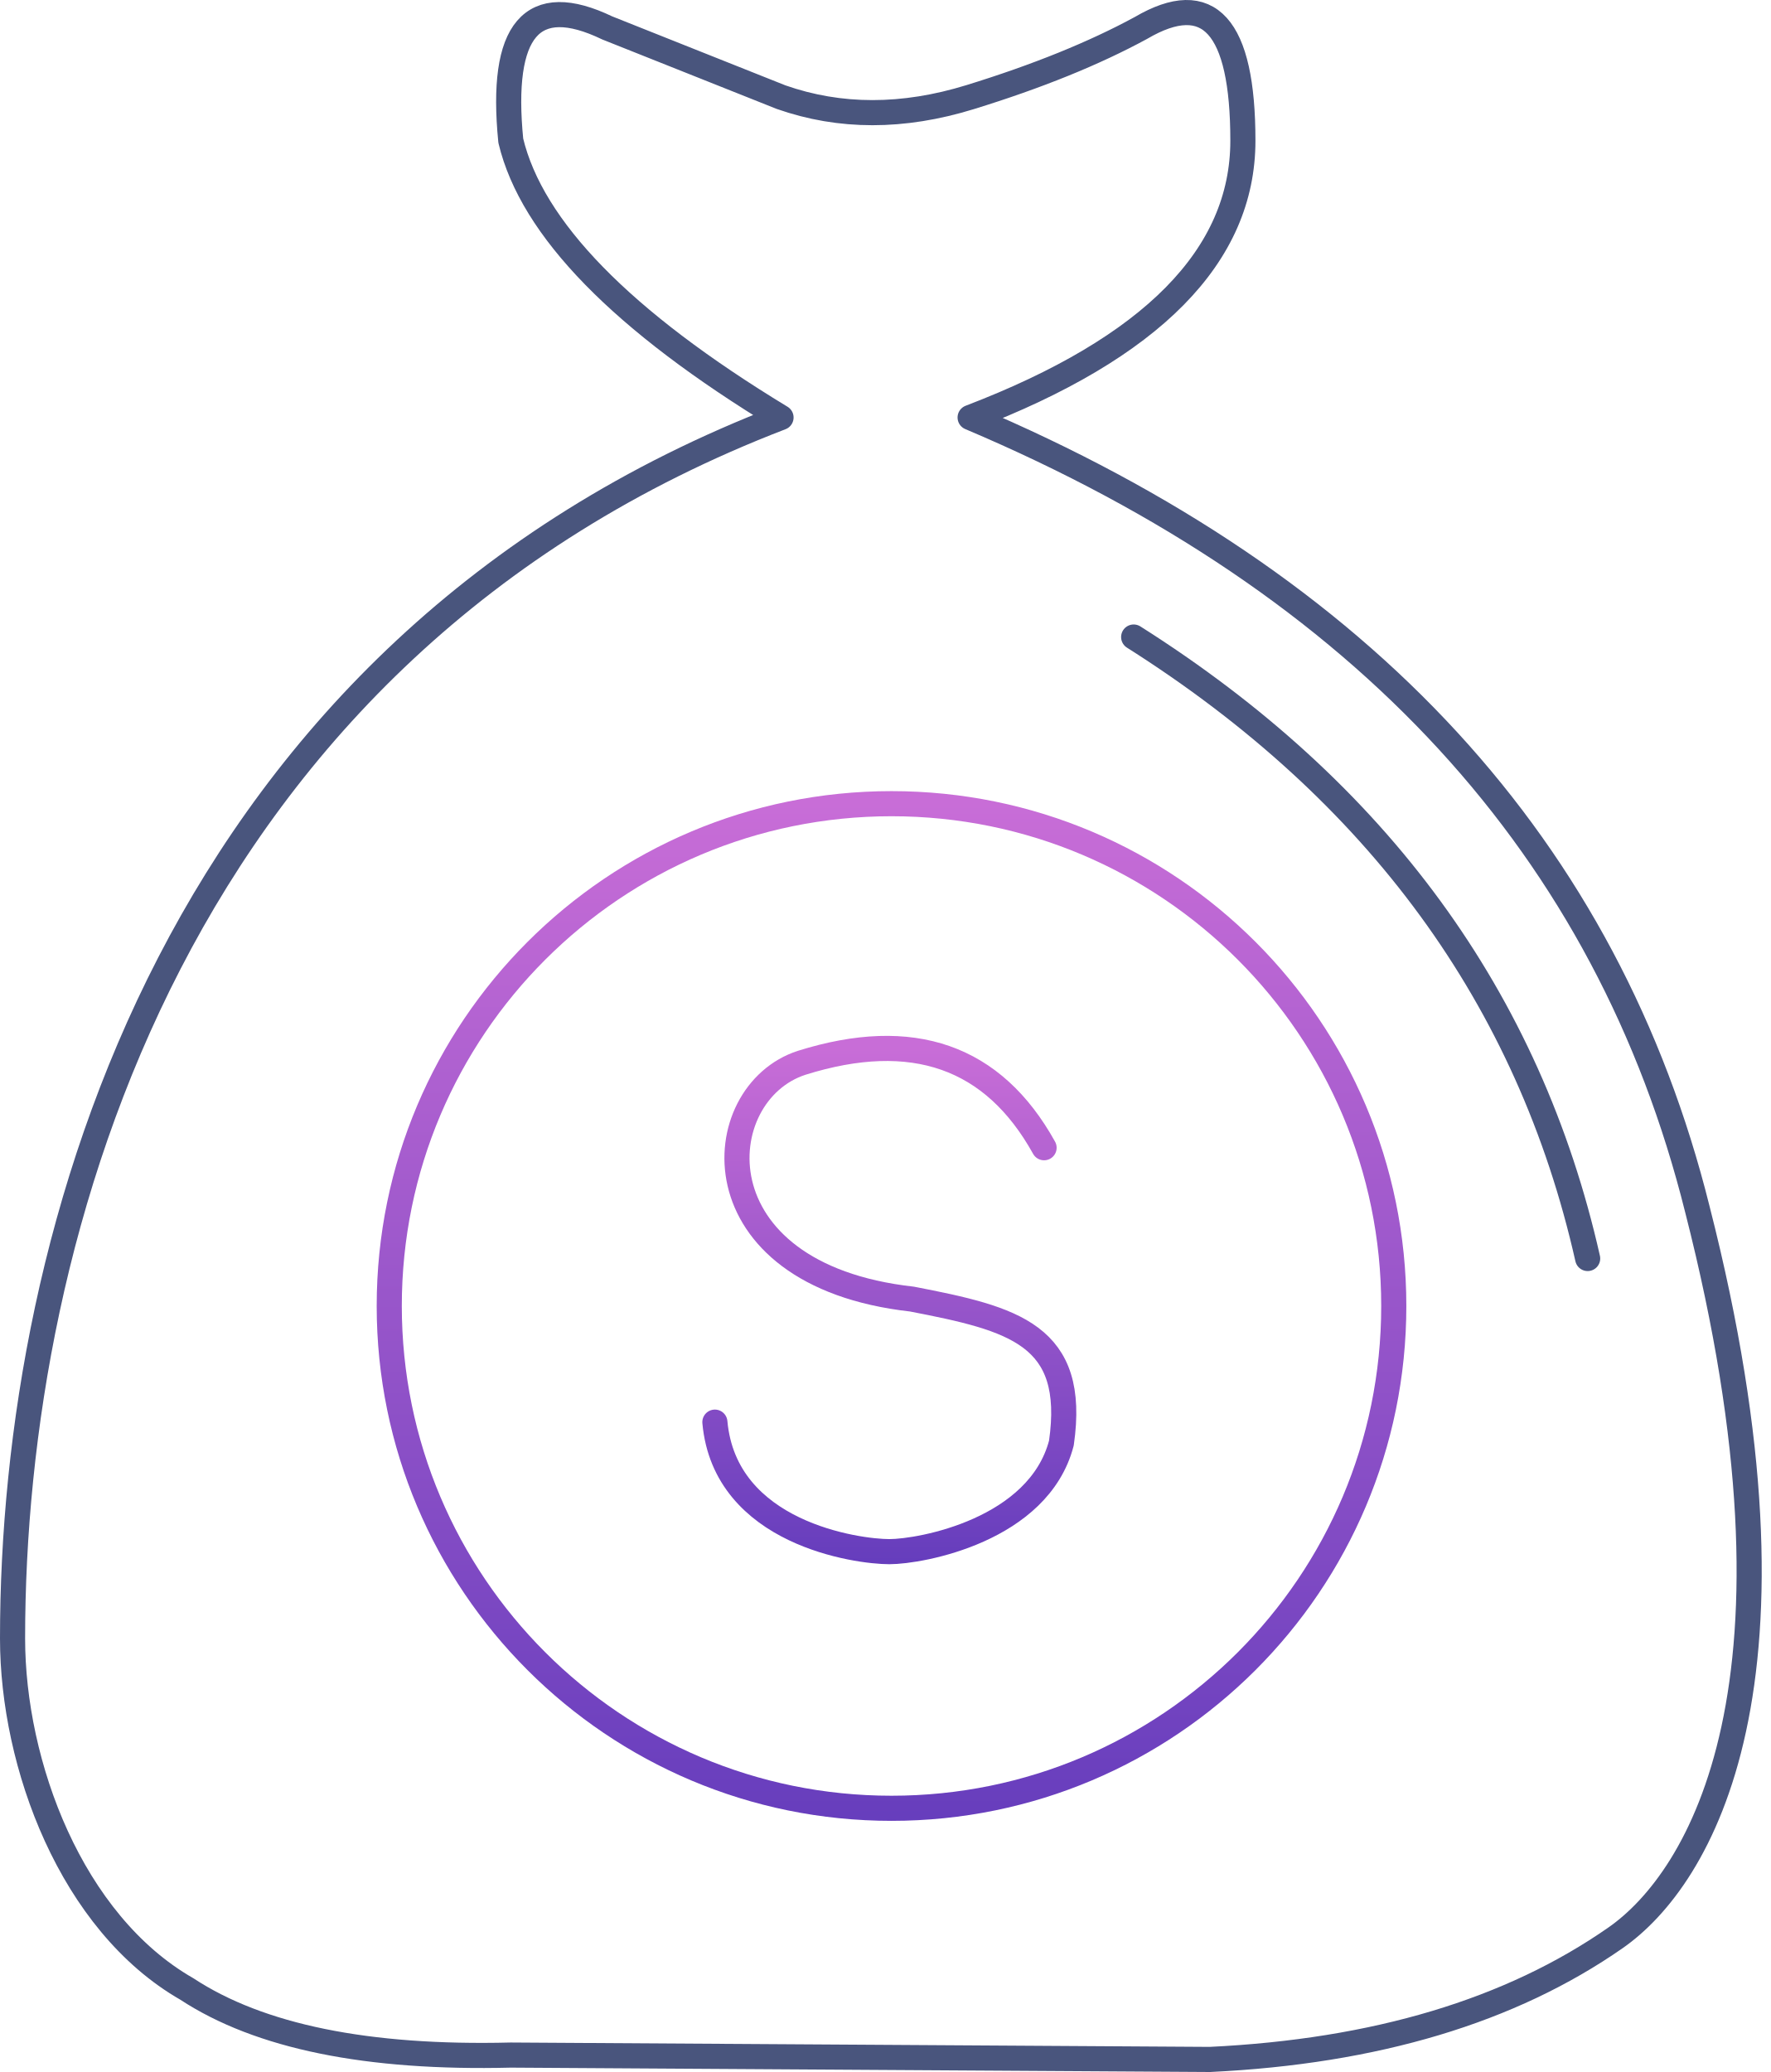
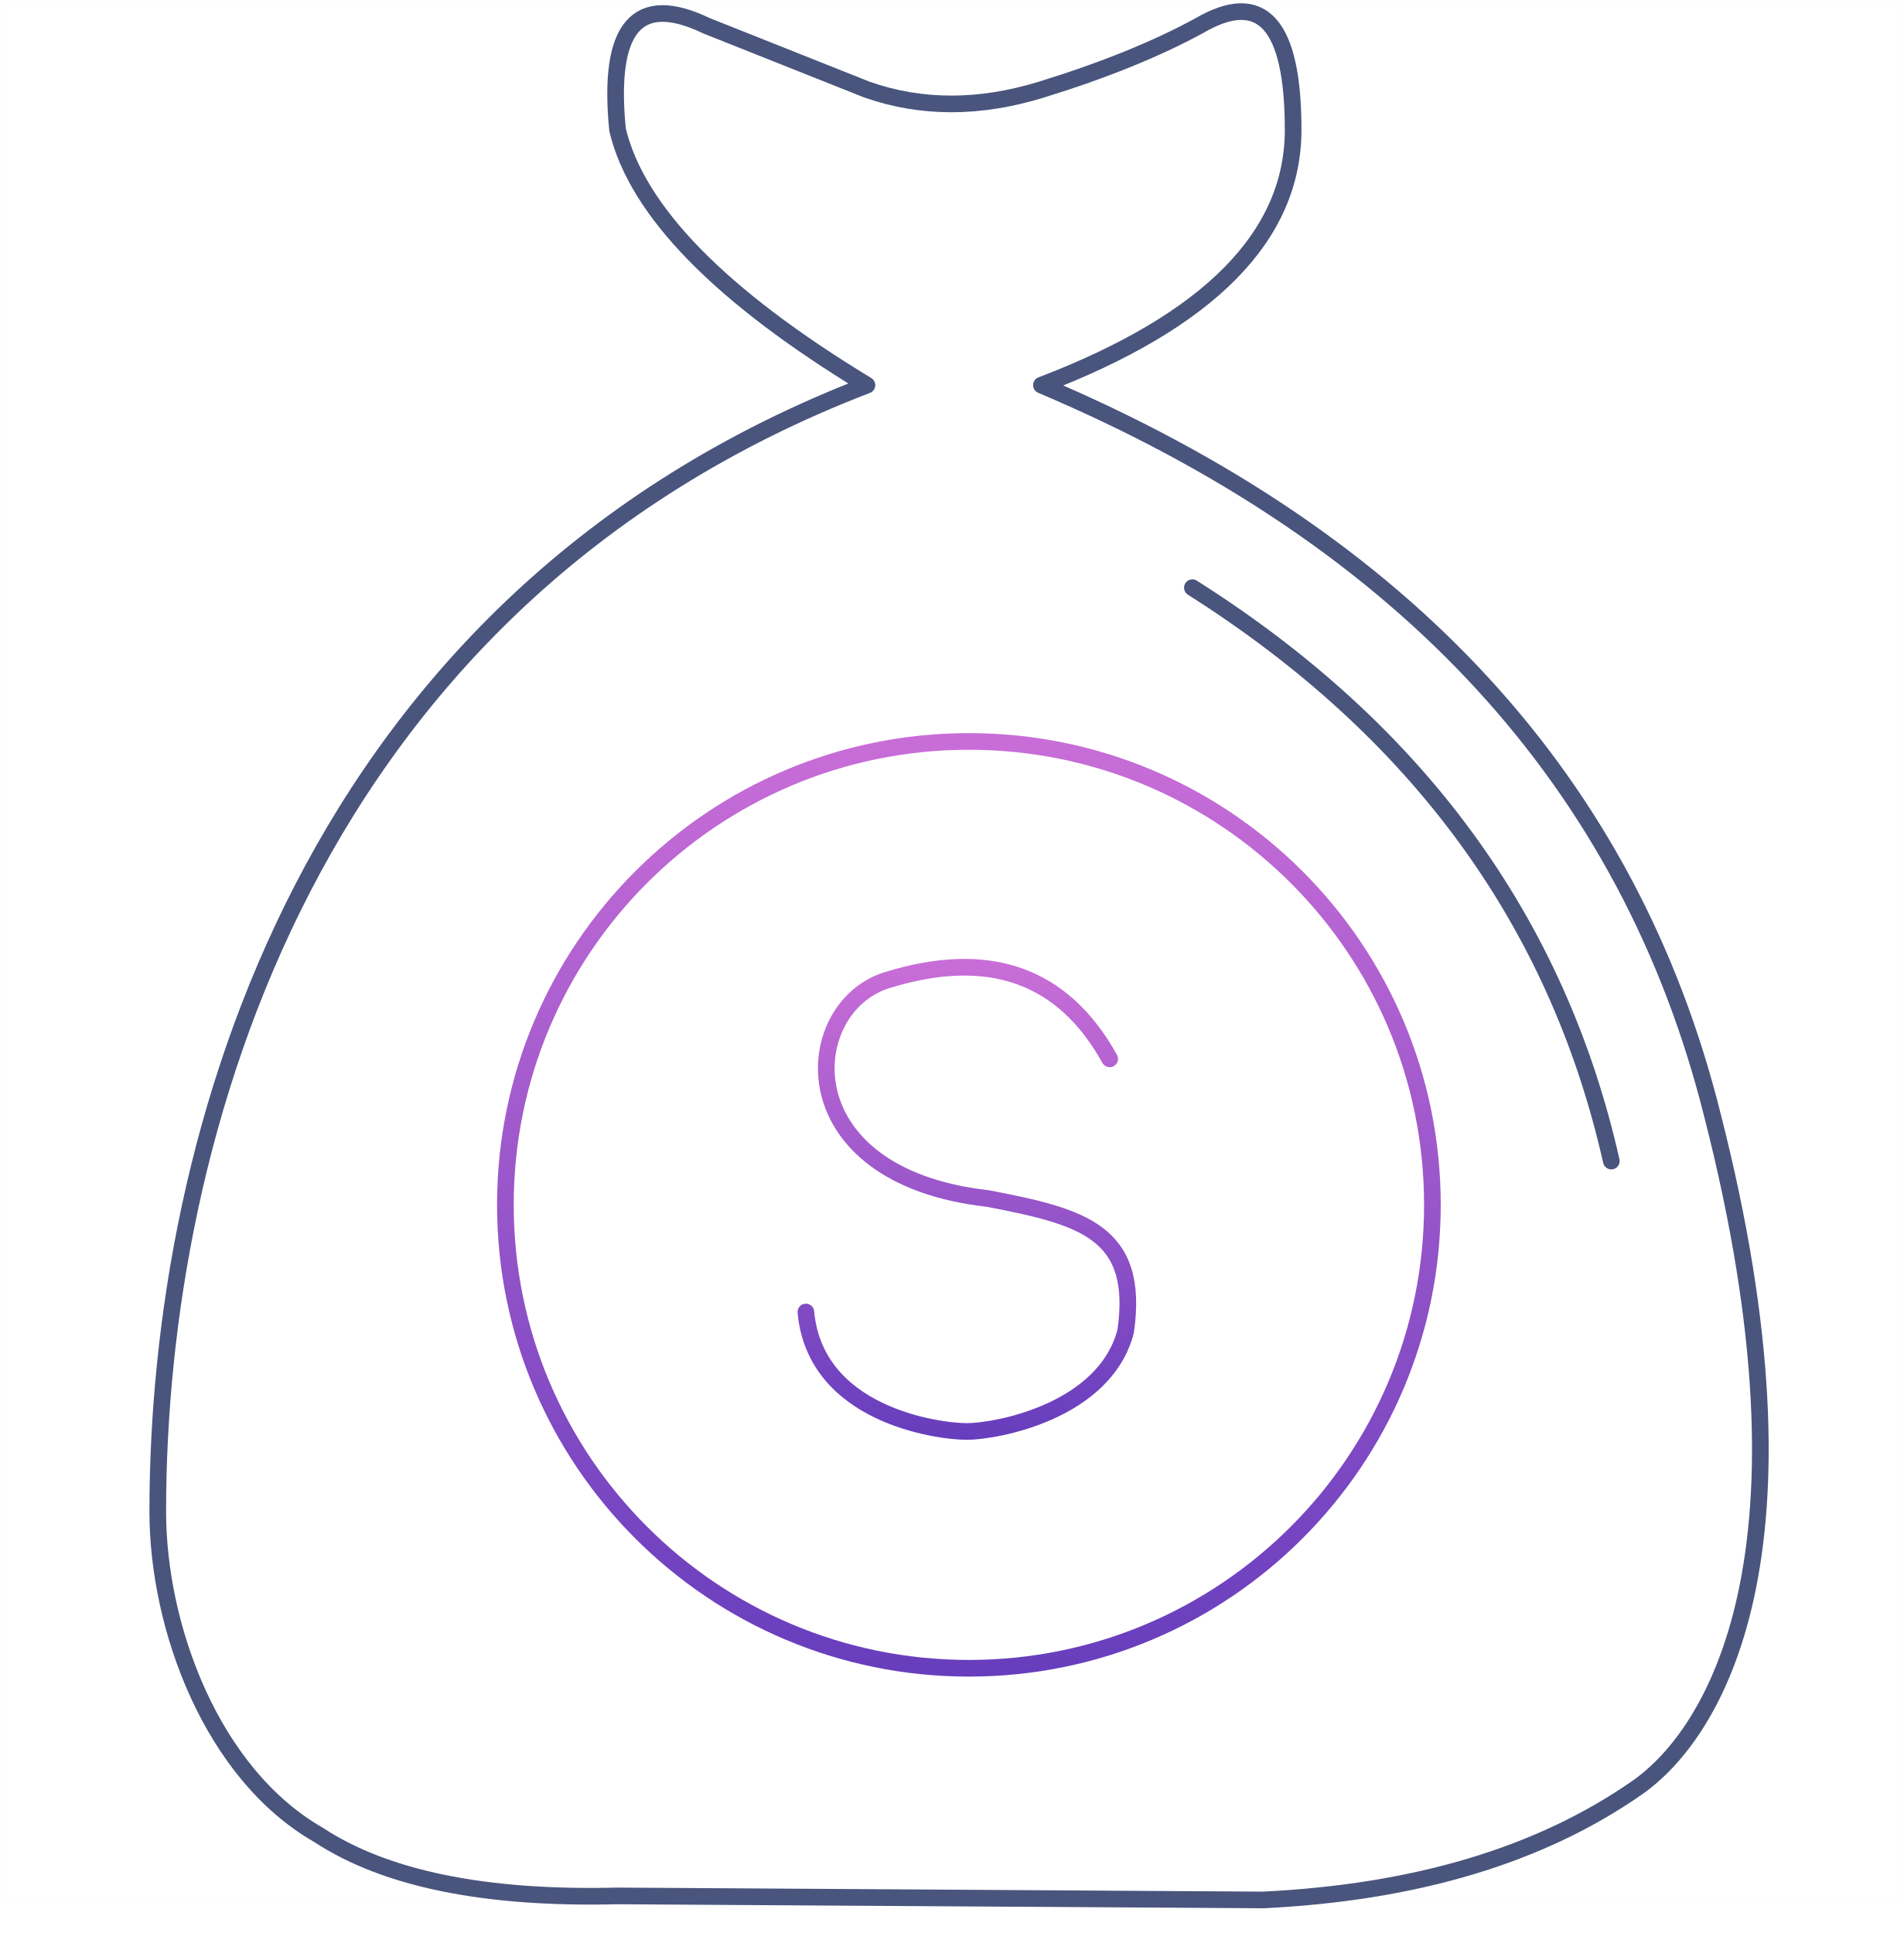
- <svg xmlns="http://www.w3.org/2000/svg" width="141px" height="165px" viewBox="0 0 141 165" version="1.1">
+ <svg xmlns="http://www.w3.org/2000/svg" width="64px" height="65px" viewBox="0 0 64 65" version="1.1">
  <defs>
    <linearGradient x1="50%" y1="157.893%" x2="50%" y2="0%" id="linearGradient-1">
      <stop stop-color="#3023AE" offset="0%" />
      <stop stop-color="#C86DD7" offset="100%" />
    </linearGradient>
  </defs>
  <g id="Ver-1.0" stroke="none" stroke-width="1" fill="none" fill-rule="evenodd">
-     <g id="Final-Ver-1.0" transform="translate(-1120, -3100)">
-       <g id="Royalty-Payments" transform="translate(1108, 3100)">
-         <path d="M74.201,7.735 C78.895,9.383 83.914,9.383 89.26,7.735 C94.606,6.086 99.141,4.25 102.867,2.224 C108.278,-0.948 110.983,2.045 110.983,11.204 C110.983,20.363 103.742,27.71 89.26,33.246 C120.71,46.566 140.016,67.583 147.177,96.295 C156.823,134.044 147.422,149.601 140.664,154.313 C132.308,160.138 121.539,163.368 108.358,164 L52.679,163.652 C41.263,163.937 32.665,162.184 26.886,158.392 C17.663,153.11 13,140.495 13,130.472 C13,98.132 25.921,51.807 74.201,33.246 C61.527,25.555 54.353,18.208 52.679,11.204 C51.802,2.335 54.362,-0.658 60.361,2.224 C69.588,5.898 74.201,7.735 74.201,7.735 Z" id="Path" stroke="#49557D" stroke-width="2" stroke-linecap="round" stroke-linejoin="round" />
-         <path d="M102.285,50.729 C121.725,63.037 133.777,79.533 138.441,100.219" id="Path-10" stroke="#49557D" stroke-width="2" stroke-linecap="round" stroke-linejoin="round" />
-         <circle id="Oval-3" stroke="url(#linearGradient-1)" stroke-width="2" cx="83" cy="104" r="40" />
-         <g id="Group" stroke-width="1" fill-rule="evenodd" transform="translate(68, 75)" stroke="url(#linearGradient-1)" stroke-linecap="round" stroke-linejoin="round">
-           <path d="M14.674,56.47 L14.674,48.495" id="Path-12" stroke-width="2" />
-           <path d="M14.674,8.413 C14.674,3.096 14.674,0.437 14.674,0.437" id="Path-12" stroke-width="2" />
-           <path d="M27.15,16.398 C23.114,9.122 16.681,6.866 7.851,9.632 C0.348,12.057 -0.716,26.511 16.632,28.451 C24.737,30.019 29.774,31.276 28.529,39.916 C26.723,46.85 17.353,48.563 14.825,48.563 C12.297,48.563 1.739,47.137 0.933,38.249" id="Path-11" stroke-width="2" />
+     <g id="Final-Ver-1.0" transform="translate(-310, -868)">
+       <g id="Royalty-Payments" transform="translate(310, 868)">
+         <g transform="translate(0.24, 0)">
+           <path d="M28.906,3.013 C30.735,3.655 32.69,3.655 34.773,3.013 C36.855,2.371 38.622,1.656 40.073,0.867 C42.181,-0.369 43.235,0.797 43.235,4.365 C43.235,7.933 40.414,10.795 34.773,12.951 C47.024,18.141 54.545,26.328 57.335,37.513 C61.093,52.219 57.43,58.279 54.798,60.115 C51.543,62.384 47.347,63.642 42.213,63.889 L20.522,63.753 C16.075,63.864 12.725,63.181 10.474,61.704 C6.881,59.646 5.064,54.732 5.064,50.827 C5.064,38.229 10.098,20.182 28.906,12.951 C23.969,9.955 21.174,7.093 20.522,4.365 C20.18,0.91 21.177,-0.256 23.514,0.867 C27.109,2.298 28.906,3.013 28.906,3.013 Z" id="Path" stroke="#49557D" stroke-width="0.56" stroke-linecap="round" stroke-linejoin="round" />
+           <path d="M39.847,19.762 C47.42,24.557 52.115,30.983 53.932,39.042" id="Path-10" stroke="#49557D" stroke-width="0.56" stroke-linecap="round" stroke-linejoin="round" />
+           <circle id="Oval-3" stroke="url(#linearGradient-1)" stroke-width="0.56" cx="32.334" cy="40.515" r="15.583" />
+           <g id="Group" stroke-width="1" fill-rule="evenodd" transform="translate(26.49044, 29.21739)" stroke="url(#linearGradient-1)" stroke-linecap="round" stroke-linejoin="round">
+             <path d="M5.716,21.999 L5.716,18.892" id="Path-12" stroke-width="0.56" />
+             <path d="M5.716,3.277 C5.716,1.206 5.716,0.17 5.716,0.17" id="Path-12" stroke-width="0.56" />
+             <path d="M10.577,6.388 C9.004,3.553 6.498,2.675 3.058,3.752 C0.136,4.697 -0.279,10.328 6.479,11.084 C9.637,11.694 11.599,12.184 11.114,15.55 C10.41,18.251 6.76,18.918 5.775,18.918 C4.791,18.918 0.678,18.363 0.363,14.901" id="Path-11" stroke-width="0.56" />
+           </g>
        </g>
+         <rect id="Rectangle-2" stroke-opacity="0.01" stroke="#979797" stroke-width="0.1" fill-rule="nonzero" x="0.05" y="0.05" width="63.9" height="63.9" />
      </g>
    </g>
  </g>
</svg>
